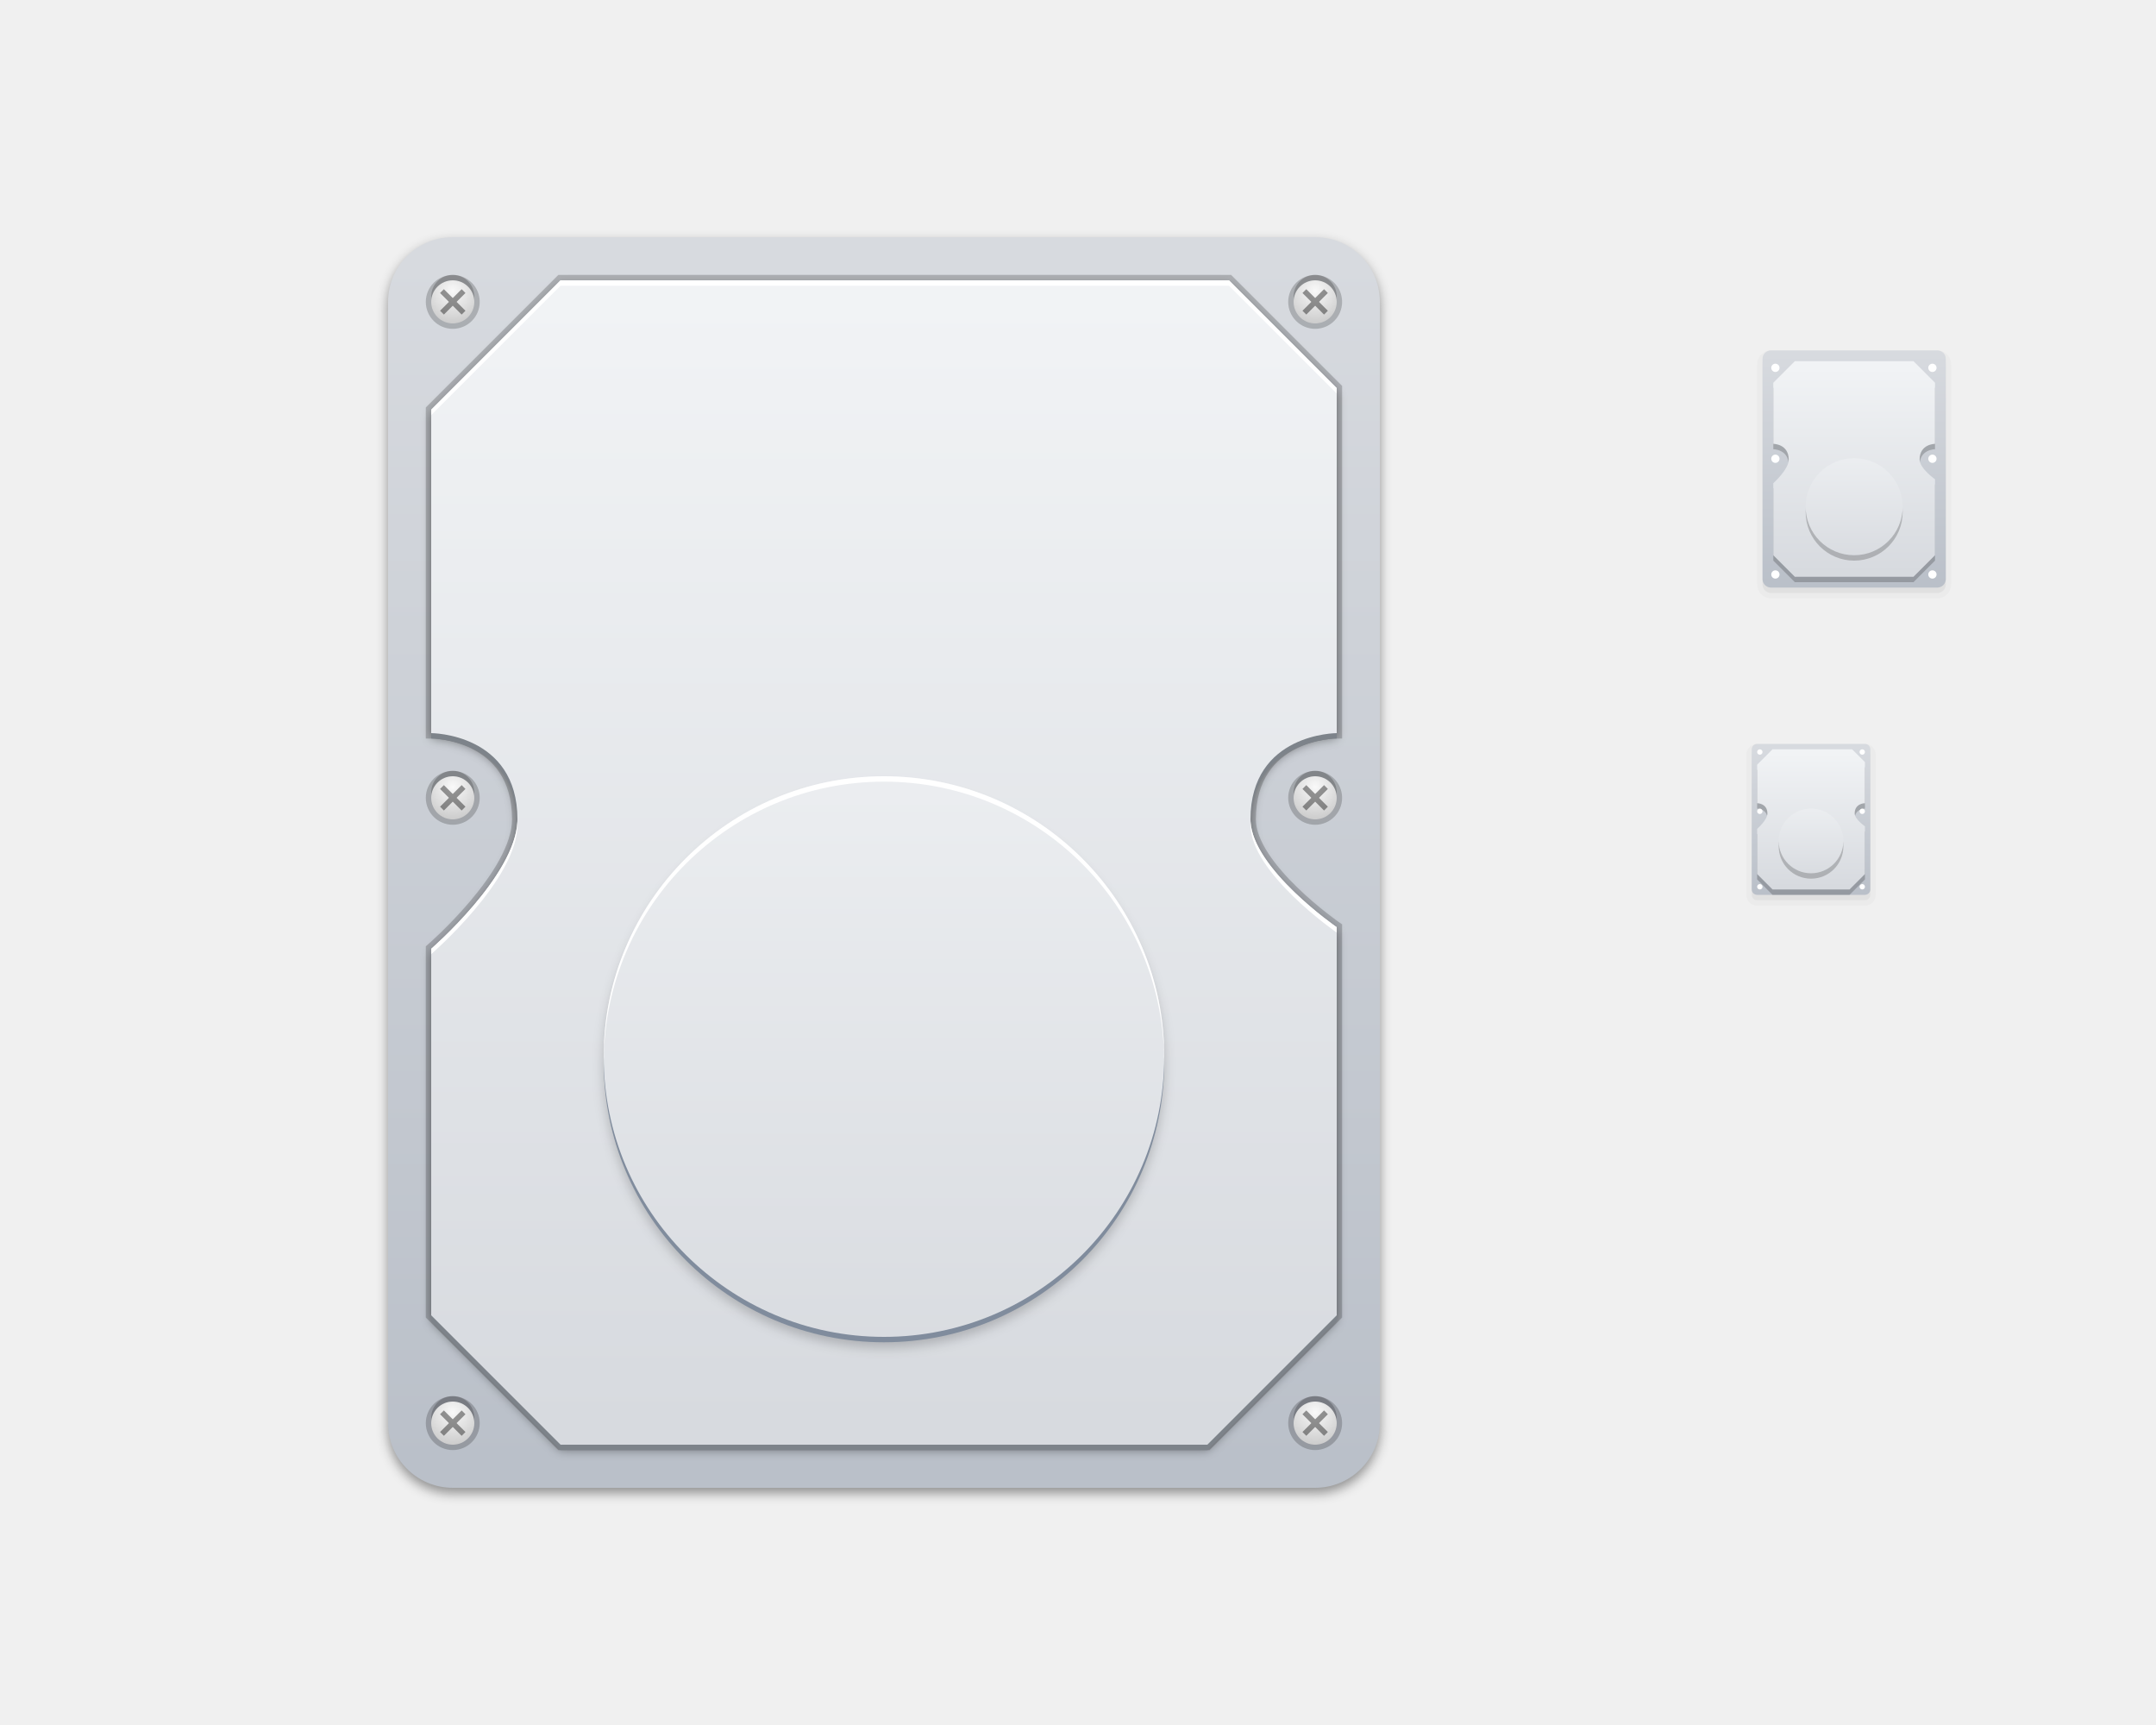
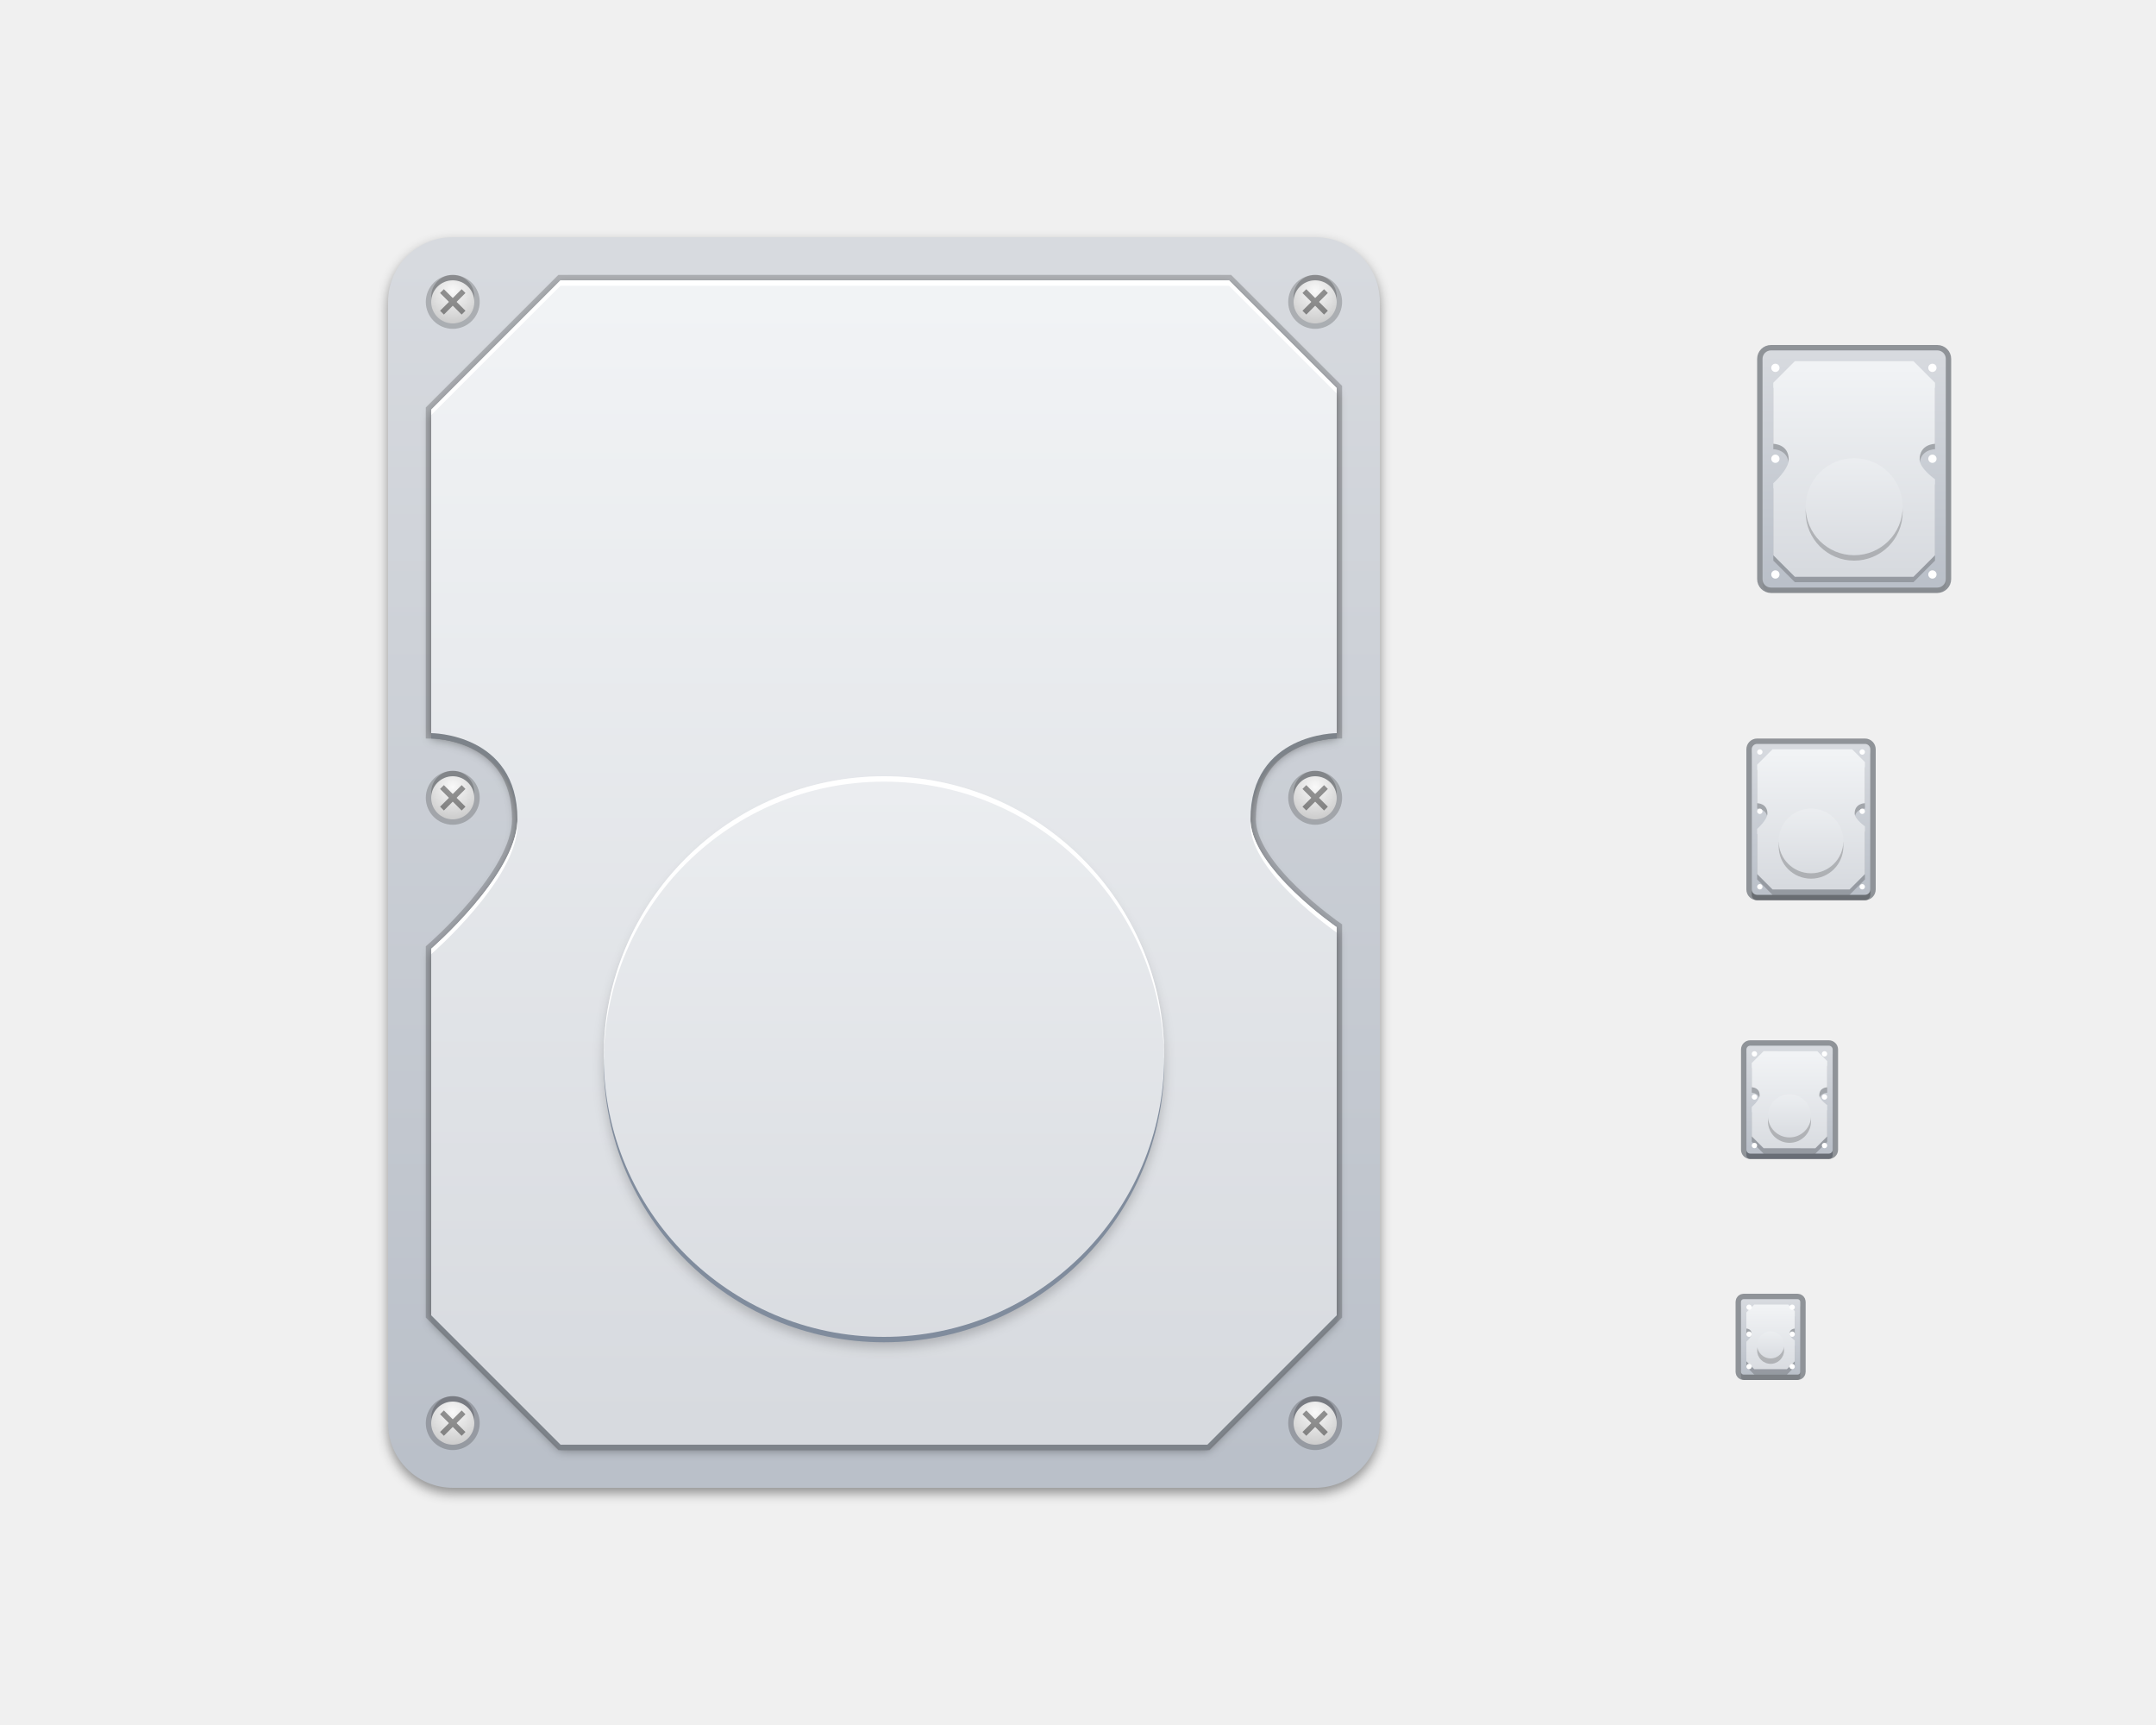
<svg xmlns="http://www.w3.org/2000/svg" xmlns:xlink="http://www.w3.org/1999/xlink" width="400" height="320" id="svg11300" version="1.0" style="display:inline;enable-background:new" viewBox="0 0 400 320">
  <defs id="defs3">
    <linearGradient id="linearGradient4977">
      <stop style="stop-color:#d7dadf;stop-opacity:1;" offset="0" id="stop4973" />
      <stop style="stop-color:#f1f3f5;stop-opacity:1" offset="1" id="stop4975" />
    </linearGradient>
    <linearGradient id="linearGradient4969">
      <stop style="stop-color:#d7dadf;stop-opacity:1" offset="0" id="stop4965" />
      <stop style="stop-color:#bac0c9;stop-opacity:1" offset="1" id="stop4967" />
    </linearGradient>
    <linearGradient id="linearGradient4667">
      <stop style="stop-color:#f9f9f9;stop-opacity:1" offset="0" id="stop4663" />
      <stop style="stop-color:#cccccc;stop-opacity:1" offset="1" id="stop4665" />
    </linearGradient>
    <filter style="color-interpolation-filters:sRGB" id="filter4537" x="-0.014" width="1.027" y="-0.011" height="1.021">
      <feGaussianBlur stdDeviation="0.96" id="feGaussianBlur4539" />
    </filter>
    <filter style="color-interpolation-filters:sRGB" id="filter4543" x="-0.014" width="1.027" y="-0.011" height="1.022">
      <feGaussianBlur stdDeviation="1.04" id="feGaussianBlur4545" />
    </filter>
    <linearGradient xlink:href="#linearGradient4969" id="linearGradient4971" x1="160" y1="28" x2="160" y2="252" gradientUnits="userSpaceOnUse" />
    <linearGradient xlink:href="#linearGradient4977" id="linearGradient4979" x1="168" y1="244" x2="168" y2="36" gradientUnits="userSpaceOnUse" />
    <linearGradient xlink:href="#linearGradient4977" id="linearGradient5015" x1="168" y1="241" x2="216" y2="176" gradientUnits="userSpaceOnUse" />
    <filter style="color-interpolation-filters:sRGB" id="filter5137" x="-0.024" width="1.048" y="-0.024" height="1.048">
      <feGaussianBlur stdDeviation="1.04" id="feGaussianBlur5139" />
    </filter>
    <linearGradient xlink:href="#linearGradient4977" id="linearGradient5141" gradientUnits="userSpaceOnUse" x1="168" y1="241" x2="168" y2="92" />
    <clipPath clipPathUnits="userSpaceOnUse" id="clipPath5170">
      <rect rx="8" ry="8" y="24" x="72" height="232" width="184" id="rect5172" style="display:inline;opacity:1;fill:#ffffff;fill-opacity:1;stroke:none;stroke-width:2;stroke-linecap:round;stroke-linejoin:miter;stroke-miterlimit:4;stroke-dasharray:none;stroke-dashoffset:0;stroke-opacity:1;enable-background:new" />
    </clipPath>
    <linearGradient xlink:href="#linearGradient4969" id="linearGradient5282" gradientUnits="userSpaceOnUse" x1="160" y1="28" x2="160" y2="252" gradientTransform="matrix(0.1195653,0,0,0.1206897,316.3913,115.1034)" />
    <linearGradient xlink:href="#linearGradient4977" id="linearGradient5286" gradientUnits="userSpaceOnUse" x1="168" y1="244" x2="168" y2="36" gradientTransform="matrix(0.1190476,0,0,0.1190476,316.4762,115.4762)" />
-     <linearGradient xlink:href="#linearGradient4977" id="linearGradient5292" gradientUnits="userSpaceOnUse" x1="168" y1="241" x2="168" y2="92" gradientTransform="matrix(0.1153846,0,0,0.1153846,317.0769,115.6923)" />
    <linearGradient xlink:href="#linearGradient4969" id="linearGradient5404" gradientUnits="userSpaceOnUse" gradientTransform="matrix(0.1847827,0,0,0.1896552,313.6956,40.44828)" x1="160" y1="28" x2="160" y2="252" />
    <linearGradient xlink:href="#linearGradient4977" id="linearGradient5406" gradientUnits="userSpaceOnUse" gradientTransform="matrix(0.1785713,0,0,0.1825396,314.7143,41.5992)" x1="168" y1="244" x2="168" y2="36" />
    <linearGradient xlink:href="#linearGradient4977" id="linearGradient5408" gradientUnits="userSpaceOnUse" gradientTransform="matrix(0.1730769,0,0,0.1730769,315.6154,43.53845)" x1="168" y1="241" x2="168" y2="92" />
    <radialGradient xlink:href="#linearGradient4667" id="radialGradient5517" gradientUnits="userSpaceOnUse" gradientTransform="matrix(1.5,0,0,1.5,-42,-611)" cx="84" cy="246" fx="84" fy="246" r="4" />
+     <linearGradient xlink:href="#linearGradient4969" id="linearGradient4624" gradientUnits="userSpaceOnUse" gradientTransform="matrix(0.08699636,0,0,0.08628832,317.7451,171.9102)" x1="160" y1="28" x2="160" y2="252" />
+     <linearGradient xlink:href="#linearGradient4977" id="linearGradient4630" gradientUnits="userSpaceOnUse" gradientTransform="matrix(0.09156964,0,0,0.09156964,317.6744,172.2907)" x1="168" y1="244" x2="168" y2="36" />
+     <linearGradient xlink:href="#linearGradient4977" id="linearGradient4640" gradientUnits="userSpaceOnUse" gradientTransform="matrix(0.07692308,0,0,0.07692308,319.3846,173.4615)" x1="168" y1="241" x2="168" y2="92" />
+     <linearGradient xlink:href="#linearGradient4977" id="linearGradient4644" gradientUnits="userSpaceOnUse" gradientTransform="matrix(0.1153846,0,0,0.1153846,317.0769,115.6923)" x1="168" y1="241" x2="168" y2="92" />
+     <linearGradient xlink:href="#linearGradient4969" id="linearGradient4668" gradientUnits="userSpaceOnUse" gradientTransform="matrix(0.05978264,0,0,0.06034483,318.6957,219.5517)" x1="160" y1="28" x2="160" y2="252" />
+     <linearGradient xlink:href="#linearGradient4977" id="linearGradient4672" gradientUnits="userSpaceOnUse" gradientTransform="matrix(0.06101136,0,0,0.06101136,319.1191,220.1949)" x1="168" y1="244" x2="168" y2="36" />
+     <linearGradient xlink:href="#linearGradient4977" id="linearGradient4678" gradientUnits="userSpaceOnUse" gradientTransform="matrix(0.04807693,0,0,0.04807693,320.6154,221.0385)" x1="168" y1="241" x2="168" y2="92" />
  </defs>
+   <g id="layer2" style="display:none">
+     <rect style="opacity:1;fill:#4f555d;fill-opacity:1;stroke:none;stroke-width:2;stroke-linecap:round;stroke-linejoin:miter;stroke-miterlimit:4;stroke-dasharray:none;stroke-dashoffset:0;stroke-opacity:1" id="rect4612" width="400" height="320" x="0" y="0" />
+   </g>
  <g id="layer1" style="display:inline" transform="translate(0,20)">
    <g id="layer7" style="display:none">
      <rect style="display:inline;overflow:visible;visibility:visible;fill:#eeeeec;fill-opacity:1;fill-rule:nonzero;stroke:none;stroke-width:2;marker:none;enable-background:accumulate" id="rect6592" width="32" height="32" x="320" y="116" />
      <rect y="173.059" x="321" height="22" width="22" id="rect6749" style="display:inline;overflow:visible;visibility:visible;fill:#eeeeec;fill-opacity:1;fill-rule:nonzero;stroke:none;stroke-width:2;marker:none;enable-background:accumulate" />
      <rect style="display:inline;overflow:visible;visibility:visible;fill:#eeeeec;fill-opacity:1;fill-rule:nonzero;stroke:none;stroke-width:2;marker:none;enable-background:accumulate" id="rect6833" width="16" height="16" x="320" y="220" />
      <rect style="display:inline;overflow:visible;visibility:visible;fill:#eeeeec;fill-opacity:1;fill-rule:nonzero;stroke:none;stroke-width:2;marker:none;enable-background:accumulate" id="rect8104" width="24" height="24" x="320" y="172" />
      <text xml:space="preserve" style="font-style:normal;font-variant:normal;font-weight:normal;font-stretch:normal;font-size:13.333px;line-height:125%;font-family:monospace;-inkscape-font-specification:monospace;text-align:start;writing-mode:lr-tb;text-anchor:start;display:inline;fill:#000000;fill-opacity:1;stroke:none;enable-background:new" x="31.856" y="-65.7" id="context">
        <tspan id="tspan2716" x="31.856" y="-65.7" style="font-weight:bold">devices</tspan>
      </text>
      <text id="text3021" y="-39.901" x="31.265" style="font-style:normal;font-variant:normal;font-weight:normal;font-stretch:normal;font-size:13.333px;line-height:125%;font-family:monospace;-inkscape-font-specification:monospace;text-align:start;writing-mode:lr-tb;text-anchor:start;display:inline;fill:#000000;fill-opacity:1;stroke:none;enable-background:new" xml:space="preserve">
        <tspan y="-39.901" x="31.265" id="tspan3023">drive-harddisk</tspan>
      </text>
      <rect style="display:inline;overflow:visible;visibility:visible;fill:#eeeeec;fill-opacity:1;fill-rule:nonzero;stroke:none;stroke-width:2;marker:none;enable-background:accumulate" id="rect13805" width="256" height="256" x="32" y="12" />
      <rect y="320" x="44" height="48" width="48" id="rect6284" style="display:inline;overflow:visible;visibility:visible;fill:#eeeeec;fill-opacity:1;fill-rule:nonzero;stroke:none;stroke-width:2;marker:none;enable-background:accumulate" transform="matrix(0,1,1,0,0,0)" />
    </g>
    <g id="layer9" style="display:inline">
-       <rect ry="1.571" y="46" x="327" height="44" width="34" id="rect5433" style="display:inline;opacity:0.02;fill:#000000;fill-opacity:1;stroke:#000000;stroke-width:2;stroke-linecap:round;stroke-linejoin:miter;stroke-miterlimit:4;stroke-dasharray:none;stroke-dashoffset:0;stroke-opacity:1;enable-background:new" />
+       <rect ry="0.5" y="222" x="323" height="14" width="11" id="rect4684" style="display:inline;opacity:0.2;fill:#000000;fill-opacity:1;stroke:none;stroke-width:0.24;stroke-linecap:round;stroke-linejoin:miter;stroke-miterlimit:4;stroke-dasharray:none;stroke-dashoffset:0;stroke-opacity:1;enable-background:new" />
+       <rect style="display:inline;opacity:0.4;fill:#000a1a;fill-opacity:1;stroke:none;stroke-width:0.24;stroke-linecap:round;stroke-linejoin:miter;stroke-miterlimit:4;stroke-dasharray:none;stroke-dashoffset:0;stroke-opacity:1;enable-background:new" id="rect4660" width="16.007" height="20.019" x="324.009" y="174.981" ry="0.715" />
+       <rect style="display:inline;opacity:0.6;fill:none;fill-opacity:1;stroke:#4f555d;stroke-width:2;stroke-linecap:round;stroke-linejoin:miter;stroke-miterlimit:4;stroke-dasharray:none;stroke-dashoffset:0;stroke-opacity:1;enable-background:new" id="rect4614" width="16.007" height="20.019" x="324.009" y="173.981" ry="0.715" />
+       <rect ry="0.715" y="173.981" x="324.009" height="20.019" width="16.007" id="rect4616" style="display:inline;opacity:1;fill:url(#linearGradient4624);fill-opacity:1;stroke:none;stroke-width:0.24;stroke-linecap:round;stroke-linejoin:miter;stroke-miterlimit:4;stroke-dasharray:none;stroke-dashoffset:0;stroke-opacity:1;enable-background:new" />
+       <rect ry="1" y="119" x="325" height="28" width="22" id="rect4607" style="display:inline;opacity:0.4;fill:#000000;fill-opacity:1;stroke:none;stroke-width:0.24;stroke-linecap:round;stroke-linejoin:miter;stroke-miterlimit:4;stroke-dasharray:none;stroke-dashoffset:0;stroke-opacity:1;enable-background:new" />
+       <rect ry="1" y="118" x="325" height="28" width="22" id="rect4605" style="display:inline;opacity:0.6;fill:none;fill-opacity:1;stroke:#4f555d;stroke-width:2;stroke-linecap:round;stroke-linejoin:miter;stroke-miterlimit:4;stroke-dasharray:none;stroke-dashoffset:0;stroke-opacity:1;enable-background:new" />
+       <rect style="display:inline;opacity:0.6;fill:none;fill-opacity:1;stroke:#4f555d;stroke-width:2;stroke-linecap:round;stroke-linejoin:miter;stroke-miterlimit:4;stroke-dasharray:none;stroke-dashoffset:0;stroke-opacity:1;enable-background:new" id="rect4580" width="34" height="44" x="327" y="45" ry="1.571" />
      <rect style="display:inline;opacity:0.05;fill:#000000;fill-opacity:1;stroke:none;stroke-width:0.374;stroke-linecap:round;stroke-linejoin:miter;stroke-miterlimit:4;stroke-dasharray:none;stroke-dashoffset:0;stroke-opacity:1;enable-background:new" id="rect5429" width="34" height="44" x="327" y="46" ry="1.571" />
      <rect style="display:inline;opacity:0.4;fill:#000000;fill-opacity:1;stroke:#000000;stroke-width:0;stroke-linecap:round;stroke-linejoin:miter;stroke-miterlimit:4;stroke-dasharray:none;stroke-dashoffset:0;stroke-opacity:1;filter:url(#filter4543);enable-background:new" id="rect4541" width="184" height="232" x="72" y="25" ry="12" />
      <path r="52" cy="176" cx="164" id="path5021" style="opacity:0.6;fill:url(#linearGradient5015);fill-opacity:1;stroke:none;stroke-width:1;stroke-linecap:round;stroke-linejoin:miter;stroke-miterlimit:4;stroke-dasharray:none;stroke-dashoffset:0;stroke-opacity:1" />
      <rect ry="12" y="24" x="72" height="232" width="184" id="rect4506" style="display:inline;opacity:1;fill:url(#linearGradient4971);fill-opacity:1;stroke:none;stroke-width:2;stroke-linecap:round;stroke-linejoin:miter;stroke-miterlimit:4;stroke-dasharray:none;stroke-dashoffset:0;stroke-opacity:1;enable-background:new" />
      <path id="path5192" d="m 80,56 24,-24 h 124 l 20,20 v 64 c 0,0 -16,0 -16,16 0,8.944 16,20 16,20 v 72 l -24,24 H 104 L 80,224 v -68 c 0,0 16,-13.846 16,-24 0,-16 -16,-16 -16,-16 z" style="opacity:0.2;fill:#010000;fill-opacity:1;stroke:#000000;stroke-width:2;stroke-linecap:round;stroke-linejoin:miter;stroke-miterlimit:4;stroke-dasharray:none;stroke-dashoffset:0;stroke-opacity:1" />
      <path id="path4535" d="m 80,57 24,-24 h 124 l 20,20 v 64 c 0,0 -16,0 -16,16 0,8.944 16,20 16,20 v 72 l -24,24 H 104 L 80,225 v -68 c 0,0 16,-13.846 16,-24 0,-16 -16,-16 -16,-16 z" style="opacity:0.4;fill:#000000;fill-opacity:1;stroke:none;stroke-width:2;stroke-linecap:round;stroke-linejoin:miter;stroke-miterlimit:4;stroke-dasharray:none;stroke-dashoffset:0;stroke-opacity:1;filter:url(#filter4537)" />
      <path style="opacity:1;fill:#7d838a;fill-opacity:1;stroke:none;stroke-width:2;stroke-linecap:round;stroke-linejoin:miter;stroke-miterlimit:4;stroke-dasharray:none;stroke-dashoffset:0;stroke-opacity:1" d="m 80,57 24,-24 h 124 l 20,20 v 64 c 0,0 -16,0 -16,16 0,8.944 16,20 16,20 v 72 l -24,24 H 104 L 80,225 v -68 c 0,0 16,-13.846 16,-24 0,-16 -16,-16 -16,-16 z" id="path5149" />
      <path style="opacity:1;fill:url(#linearGradient4979);fill-opacity:1;stroke:none;stroke-width:2;stroke-linecap:round;stroke-linejoin:miter;stroke-miterlimit:4;stroke-dasharray:none;stroke-dashoffset:0;stroke-opacity:1" d="m 80,56 24,-24 h 124 l 20,20 v 64 c 0,0 -16,0 -16,16 0,8.944 16,20 16,20 v 72 l -24,24 H 104 L 80,224 v -68 c 0,0 16,-13.846 16,-24 0,-16 -16,-16 -16,-16 z" id="rect4530" />
      <g id="g4571">
        <circle style="opacity:0.2;fill:#000000;fill-opacity:1;stroke:#000000;stroke-width:2;stroke-linecap:round;stroke-linejoin:miter;stroke-miterlimit:4;stroke-dasharray:none;stroke-dashoffset:0;stroke-opacity:1" id="circle4985" cx="84" cy="244" r="4" />
        <circle r="4" cy="243" cx="84" id="circle4573" style="opacity:0.2;fill:#000000;fill-opacity:1;stroke:none;stroke-width:2;stroke-linecap:round;stroke-linejoin:miter;stroke-miterlimit:4;stroke-dasharray:none;stroke-dashoffset:0;stroke-opacity:1" />
        <circle style="opacity:1;fill:url(#radialGradient5517);fill-opacity:1;stroke:none;stroke-width:2;stroke-linecap:round;stroke-linejoin:miter;stroke-miterlimit:4;stroke-dasharray:none;stroke-dashoffset:0;stroke-opacity:1" id="circle4520" cx="84" cy="-244" r="4" transform="scale(1,-1)" />
        <g transform="rotate(-45,84,244)" style="opacity:0.4" id="g4553">
          <path style="fill:none;fill-rule:evenodd;stroke:#000000;stroke-width:1px;stroke-linecap:butt;stroke-linejoin:miter;stroke-opacity:1" d="m 81.172,244 h 5.657" id="path4547" />
          <path id="path4549" d="m 84,241.172 v 5.657" style="fill:none;fill-rule:evenodd;stroke:#000000;stroke-width:1px;stroke-linecap:butt;stroke-linejoin:miter;stroke-opacity:1" />
        </g>
      </g>
      <use x="0" y="0" xlink:href="#g4571" id="use4653" transform="translate(0,-116)" width="100%" height="100%" />
      <use x="0" y="0" xlink:href="#g4571" id="use4657" transform="translate(160,-208)" width="100%" height="100%" />
      <use height="100%" width="100%" transform="translate(0,-208)" id="use4659" xlink:href="#g4571" y="0" x="0" />
      <path style="opacity:1;fill:#ffffff;fill-opacity:1;stroke:none;stroke-width:2;stroke-linecap:round;stroke-linejoin:miter;stroke-miterlimit:4;stroke-dasharray:none;stroke-dashoffset:0;stroke-opacity:1" d="M 104,32 80,56 v 1 l 24,-24 h 124 l 20,20 V 52 L 228,32 Z M 232.02,132.367 C 232.014,132.579 232,132.782 232,133 c 0,8.944 16,20 16,20 v -1 c 0,0 -15.557,-10.756 -15.98,-19.633 z m -136.039,0.031 C 95.577,142.513 80,156 80,156 v 1 c 0,0 16,-13.846 16,-24 0,-0.207 -0.014,-0.4 -0.02,-0.602 z" id="path4996" />
      <circle r="52" cy="178" cx="164" id="circle5135" style="opacity:0.2;fill:#000000;fill-opacity:1;stroke:none;stroke-width:1;stroke-linecap:round;stroke-linejoin:miter;stroke-miterlimit:4;stroke-dasharray:none;stroke-dashoffset:0;stroke-opacity:1;filter:url(#filter5137)" />
      <circle style="opacity:1;fill:#808c9d;fill-opacity:1;stroke:none;stroke-width:1;stroke-linecap:round;stroke-linejoin:miter;stroke-miterlimit:4;stroke-dasharray:none;stroke-dashoffset:0;stroke-opacity:1" id="circle5129" cx="164" cy="177" r="52" />
      <use height="100%" width="100%" transform="translate(160,-116)" id="use4655" xlink:href="#g4571" y="0" x="0" />
      <use x="0" y="0" xlink:href="#g4571" id="use4661" transform="translate(160)" width="100%" height="100%" />
      <circle style="opacity:1;fill:url(#linearGradient5141);fill-opacity:1;stroke:none;stroke-width:1;stroke-linecap:round;stroke-linejoin:miter;stroke-miterlimit:4;stroke-dasharray:none;stroke-dashoffset:0;stroke-opacity:1" id="path5005" cx="164" cy="176" r="52" />
      <path style="opacity:1;fill:#ffffff;fill-opacity:1;stroke:none;stroke-width:1;stroke-linecap:round;stroke-linejoin:miter;stroke-miterlimit:4;stroke-dasharray:none;stroke-dashoffset:0;stroke-opacity:1" d="m 164,124 a 52,52 0 0 0 -52,52 52,52 0 0 0 0.021,0.584 A 52,52 0 0 1 164,125 52,52 0 0 1 215.979,176.416 52,52 0 0 0 216,176 52,52 0 0 0 164,124 Z" id="circle5155" />
-       <g id="g5370">
-         <rect ry="1" y="119" x="325" height="28" width="22" id="rect5353" style="display:inline;opacity:0.02;fill:#171717;fill-opacity:1;stroke:#000000;stroke-width:2;stroke-linecap:round;stroke-linejoin:miter;stroke-miterlimit:4;stroke-dasharray:none;stroke-dashoffset:0;stroke-opacity:1;enable-background:new" />
-         <rect style="display:inline;opacity:0.05;fill:#171717;fill-opacity:1;stroke:none;stroke-width:0.24;stroke-linecap:round;stroke-linejoin:miter;stroke-miterlimit:4;stroke-dasharray:none;stroke-dashoffset:0;stroke-opacity:1;enable-background:new" id="rect5349" width="22" height="28" x="325" y="119" ry="1" />
-         <rect ry="1" y="118" x="325" height="28" width="22" id="rect5220" style="display:inline;opacity:1;fill:url(#linearGradient5282);fill-opacity:1;stroke:none;stroke-width:0.24;stroke-linecap:round;stroke-linejoin:miter;stroke-miterlimit:4;stroke-dasharray:none;stroke-dashoffset:0;stroke-opacity:1;enable-background:new" />
-         <path id="path5345" d="m 326,122.856 2.857,-2.857 h 14.762 L 346,122.379 V 130 c 0,0 -1.905,0 -1.905,1.905 0,1.065 1.905,2.381 1.905,2.381 v 8.857 L 343.143,146 H 328.857 L 326,143.143 v -8.381 c 0,0 1.905,-1.648 1.905,-2.857 C 327.905,130 326,130 326,130 Z" style="opacity:0.2;fill:#000000;fill-opacity:1;stroke:none;stroke-width:0.238;stroke-linecap:round;stroke-linejoin:miter;stroke-miterlimit:4;stroke-dasharray:none;stroke-dashoffset:0;stroke-opacity:1" />
-         <path style="opacity:1;fill:url(#linearGradient5286);fill-opacity:1;stroke:none;stroke-width:0.238;stroke-linecap:round;stroke-linejoin:miter;stroke-miterlimit:4;stroke-dasharray:none;stroke-dashoffset:0;stroke-opacity:1" d="m 326,121.856 2.857,-2.857 h 14.762 L 346,121.379 V 129 c 0,0 -1.905,0 -1.905,1.905 0,1.065 1.905,2.381 1.905,2.381 v 8.857 L 343.143,145 H 328.857 L 326,142.143 v -8.381 c 0,0 1.905,-1.648 1.905,-2.857 C 327.905,129 326,129 326,129 Z" id="path5230" />
-         <circle r="6" cy="137" cx="336" id="circle5318" style="opacity:0.2;fill:#000000;fill-opacity:1;stroke:none;stroke-width:0.115;stroke-linecap:round;stroke-linejoin:miter;stroke-miterlimit:4;stroke-dasharray:none;stroke-dashoffset:0;stroke-opacity:1" />
-         <circle style="opacity:1;fill:url(#linearGradient5292);fill-opacity:1;stroke:none;stroke-width:0.115;stroke-linecap:round;stroke-linejoin:miter;stroke-miterlimit:4;stroke-dasharray:none;stroke-dashoffset:0;stroke-opacity:1" id="circle5264" cx="336" cy="136" r="6" />
-         <g id="g5335">
-           <rect style="opacity:1;fill:#ffffff;fill-opacity:1;stroke:#000000;stroke-width:0;stroke-linecap:round;stroke-linejoin:miter;stroke-miterlimit:4;stroke-dasharray:none;stroke-dashoffset:0;stroke-opacity:1" id="rect5326" width="1" height="1" x="326" y="144" ry="0.5" />
-           <rect ry="0.5" y="130" x="326" height="1" width="1" id="rect5328" style="opacity:1;fill:#ffffff;fill-opacity:1;stroke:#000000;stroke-width:0;stroke-linecap:round;stroke-linejoin:miter;stroke-miterlimit:4;stroke-dasharray:none;stroke-dashoffset:0;stroke-opacity:1" />
-           <rect style="opacity:1;fill:#ffffff;fill-opacity:1;stroke:#000000;stroke-width:0;stroke-linecap:round;stroke-linejoin:miter;stroke-miterlimit:4;stroke-dasharray:none;stroke-dashoffset:0;stroke-opacity:1" id="rect5330" width="1" height="1" x="326" y="119" ry="0.5" />
-         </g>
-         <g transform="translate(19)" id="g5343">
-           <rect ry="0.5" y="144" x="326" height="1" width="1" id="rect5337" style="opacity:1;fill:#ffffff;fill-opacity:1;stroke:#000000;stroke-width:0;stroke-linecap:round;stroke-linejoin:miter;stroke-miterlimit:4;stroke-dasharray:none;stroke-dashoffset:0;stroke-opacity:1" />
-           <rect style="opacity:1;fill:#ffffff;fill-opacity:1;stroke:#000000;stroke-width:0;stroke-linecap:round;stroke-linejoin:miter;stroke-miterlimit:4;stroke-dasharray:none;stroke-dashoffset:0;stroke-opacity:1" id="rect5339" width="1" height="1" x="326" y="130" ry="0.5" />
-           <rect ry="0.5" y="119" x="326" height="1" width="1" id="rect5341" style="opacity:1;fill:#ffffff;fill-opacity:1;stroke:#000000;stroke-width:0;stroke-linecap:round;stroke-linejoin:miter;stroke-miterlimit:4;stroke-dasharray:none;stroke-dashoffset:0;stroke-opacity:1" />
-         </g>
-       </g>
+       <rect style="display:inline;opacity:1;fill:url(#linearGradient5282);fill-opacity:1;stroke:none;stroke-width:0.24;stroke-linecap:round;stroke-linejoin:miter;stroke-miterlimit:4;stroke-dasharray:none;stroke-dashoffset:0;stroke-opacity:1;enable-background:new" id="rect5220" width="22" height="28" x="325" y="118" ry="1" />
+       <path style="opacity:0.2;fill:#000000;fill-opacity:1;stroke:none;stroke-width:0.238;stroke-linecap:round;stroke-linejoin:miter;stroke-miterlimit:4;stroke-dasharray:none;stroke-dashoffset:0;stroke-opacity:1" d="m 326,122.856 2.857,-2.857 h 14.762 L 346,122.379 V 130 c 0,0 -1.905,0 -1.905,1.905 0,1.065 1.905,2.381 1.905,2.381 v 8.857 L 343.143,146 H 328.857 L 326,143.143 v -8.381 c 0,0 1.905,-1.648 1.905,-2.857 C 327.905,130 326,130 326,130 Z" id="path5345" />
+       <path id="path5230" d="m 326,121.856 2.857,-2.857 h 14.762 L 346,121.379 V 129 c 0,0 -1.905,0 -1.905,1.905 0,1.065 1.905,2.381 1.905,2.381 v 8.857 L 343.143,145 H 328.857 L 326,142.143 v -8.381 c 0,0 1.905,-1.648 1.905,-2.857 C 327.905,129 326,129 326,129 Z" style="opacity:1;fill:url(#linearGradient5286);fill-opacity:1;stroke:none;stroke-width:0.238;stroke-linecap:round;stroke-linejoin:miter;stroke-miterlimit:4;stroke-dasharray:none;stroke-dashoffset:0;stroke-opacity:1" />
+       <circle style="opacity:0.2;fill:#000000;fill-opacity:1;stroke:none;stroke-width:0.115;stroke-linecap:round;stroke-linejoin:miter;stroke-miterlimit:4;stroke-dasharray:none;stroke-dashoffset:0;stroke-opacity:1" id="circle5318" cx="336" cy="137" r="6" />
+       <rect style="opacity:1;fill:#ffffff;fill-opacity:1;stroke:#000000;stroke-width:0;stroke-linecap:round;stroke-linejoin:miter;stroke-miterlimit:4;stroke-dasharray:none;stroke-dashoffset:0;stroke-opacity:1" id="rect5326" width="1" height="1" x="326" y="144" ry="0.5" />
+       <rect ry="0.5" y="130" x="326" height="1" width="1" id="rect5328" style="opacity:1;fill:#ffffff;fill-opacity:1;stroke:#000000;stroke-width:0;stroke-linecap:round;stroke-linejoin:miter;stroke-miterlimit:4;stroke-dasharray:none;stroke-dashoffset:0;stroke-opacity:1" />
+       <rect style="opacity:1;fill:#ffffff;fill-opacity:1;stroke:#000000;stroke-width:0;stroke-linecap:round;stroke-linejoin:miter;stroke-miterlimit:4;stroke-dasharray:none;stroke-dashoffset:0;stroke-opacity:1" id="rect5330" width="1" height="1" x="326" y="119" ry="0.5" />
+       <rect ry="0.5" y="144" x="345" height="1" width="1" id="rect5337" style="opacity:1;fill:#ffffff;fill-opacity:1;stroke:#000000;stroke-width:0;stroke-linecap:round;stroke-linejoin:miter;stroke-miterlimit:4;stroke-dasharray:none;stroke-dashoffset:0;stroke-opacity:1" />
+       <rect style="opacity:1;fill:#ffffff;fill-opacity:1;stroke:#000000;stroke-width:0;stroke-linecap:round;stroke-linejoin:miter;stroke-miterlimit:4;stroke-dasharray:none;stroke-dashoffset:0;stroke-opacity:1" id="rect5339" width="1" height="1" x="345" y="130" ry="0.5" />
+       <rect ry="0.5" y="119" x="345" height="1" width="1" id="rect5341" style="opacity:1;fill:#ffffff;fill-opacity:1;stroke:#000000;stroke-width:0;stroke-linecap:round;stroke-linejoin:miter;stroke-miterlimit:4;stroke-dasharray:none;stroke-dashoffset:0;stroke-opacity:1" />
      <rect ry="1.571" y="45" x="327" height="44" width="34" id="rect5376" style="display:inline;opacity:1;fill:url(#linearGradient5404);fill-opacity:1;stroke:none;stroke-width:0.374;stroke-linecap:round;stroke-linejoin:miter;stroke-miterlimit:4;stroke-dasharray:none;stroke-dashoffset:0;stroke-opacity:1;enable-background:new" />
      <path id="path5425" d="m 329,52 4,-4 h 22 l 4,4 v 11.336 c 0,0 -2.857,0 -2.857,2.921 0,1.633 2.857,3.651 2.857,3.651 V 84 l -4,4 h -22 l -4,-4 V 70.637 c 0,0 2.857,-2.527 2.857,-4.381 0,-2.921 -2.857,-2.921 -2.857,-2.921 z" style="opacity:0.2;fill:#000000;fill-opacity:1;stroke:none;stroke-width:0.361;stroke-linecap:round;stroke-linejoin:miter;stroke-miterlimit:4;stroke-dasharray:none;stroke-dashoffset:0;stroke-opacity:1" />
      <path style="opacity:1;fill:url(#linearGradient5406);fill-opacity:1;stroke:none;stroke-width:0.361;stroke-linecap:round;stroke-linejoin:miter;stroke-miterlimit:4;stroke-dasharray:none;stroke-dashoffset:0;stroke-opacity:1" d="m 329,51 4,-4 h 22 l 4,4 v 11.336 c 0,0 -2.857,0 -2.857,2.921 0,1.633 2.857,3.651 2.857,3.651 V 83 l -4,4 h -22 l -4,-4 V 69.637 c 0,0 2.857,-2.527 2.857,-4.381 0,-2.921 -2.857,-2.921 -2.857,-2.921 z" id="path5380" />
      <circle r="9" cy="75" cx="344" id="circle5382" style="opacity:0.2;fill:#000000;fill-opacity:1;stroke:none;stroke-width:0.173;stroke-linecap:round;stroke-linejoin:miter;stroke-miterlimit:4;stroke-dasharray:none;stroke-dashoffset:0;stroke-opacity:1" />
      <circle style="opacity:1;fill:url(#linearGradient5408);fill-opacity:1;stroke:none;stroke-width:0.173;stroke-linecap:round;stroke-linejoin:miter;stroke-miterlimit:4;stroke-dasharray:none;stroke-dashoffset:0;stroke-opacity:1" id="circle5384" cx="344" cy="74" r="9" />
      <g id="g5392" transform="matrix(1.533333,0,0,1.533333,-171.2476,-134.9976)">
        <rect style="opacity:1;fill:#ffffff;fill-opacity:1;stroke:#000000;stroke-width:0;stroke-linecap:round;stroke-linejoin:miter;stroke-miterlimit:4;stroke-dasharray:none;stroke-dashoffset:0;stroke-opacity:1" id="rect5386" width="1" height="1" x="326" y="144" ry="0.5" />
        <rect ry="0.5" y="130" x="326" height="1" width="1" id="rect5388" style="opacity:1;fill:#ffffff;fill-opacity:1;stroke:#000000;stroke-width:0;stroke-linecap:round;stroke-linejoin:miter;stroke-miterlimit:4;stroke-dasharray:none;stroke-dashoffset:0;stroke-opacity:1" />
        <rect style="opacity:1;fill:#ffffff;fill-opacity:1;stroke:#000000;stroke-width:0;stroke-linecap:round;stroke-linejoin:miter;stroke-miterlimit:4;stroke-dasharray:none;stroke-dashoffset:0;stroke-opacity:1" id="rect5390" width="1" height="1" x="326" y="119" ry="0.5" />
      </g>
      <g transform="matrix(1.533333,0,0,1.533333,-142.1142,-134.9976)" id="g5400">
        <rect ry="0.5" y="144" x="326" height="1" width="1" id="rect5394" style="opacity:1;fill:#ffffff;fill-opacity:1;stroke:#000000;stroke-width:0;stroke-linecap:round;stroke-linejoin:miter;stroke-miterlimit:4;stroke-dasharray:none;stroke-dashoffset:0;stroke-opacity:1" />
        <rect style="opacity:1;fill:#ffffff;fill-opacity:1;stroke:#000000;stroke-width:0;stroke-linecap:round;stroke-linejoin:miter;stroke-miterlimit:4;stroke-dasharray:none;stroke-dashoffset:0;stroke-opacity:1" id="rect5396" width="1" height="1" x="326" y="130" ry="0.5" />
        <rect ry="0.5" y="119" x="326" height="1" width="1" id="rect5398" style="opacity:1;fill:#ffffff;fill-opacity:1;stroke:#000000;stroke-width:0;stroke-linecap:round;stroke-linejoin:miter;stroke-miterlimit:4;stroke-dasharray:none;stroke-dashoffset:0;stroke-opacity:1" />
      </g>
+       <path id="path4632" d="M 325,178.198 327.198,176 l 9.971,0.01 1.831,1.831 v 4.862 c 0,0 -1.465,0 -1.465,1.465 C 337.535,184.988 339,186 339,186 v 5.813 l -2.198,2.198 L 327.198,194 325,191.802 v -5.446 c 0,0 1.465,-1.268 1.465,-2.198 0,-1.465 -1.465,-1.465 -1.465,-1.465 z" style="opacity:0.2;fill:#000000;fill-opacity:1;stroke:none;stroke-width:0.238;stroke-linecap:round;stroke-linejoin:miter;stroke-miterlimit:4;stroke-dasharray:none;stroke-dashoffset:0;stroke-opacity:1" />
+       <path style="opacity:1;fill:url(#linearGradient4630);fill-opacity:1;stroke:none;stroke-width:0.238;stroke-linecap:round;stroke-linejoin:miter;stroke-miterlimit:4;stroke-dasharray:none;stroke-dashoffset:0;stroke-opacity:1" d="M 325,177.198 327.198,175 l 9.971,0.01 1.831,1.831 v 4.862 c 0,0 -1.465,0 -1.465,1.465 C 337.535,183.988 339,185 339,185 v 5.813 l -2.198,2.198 L 327.198,193 325,190.802 v -5.446 c 0,0 1.465,-1.268 1.465,-2.198 0,-1.465 -1.465,-1.465 -1.465,-1.465 z" id="path4626" />
+       <circle r="4" cy="188" cx="332" id="circle4636" style="opacity:0.2;fill:#000000;fill-opacity:1;stroke:none;stroke-width:0.115;stroke-linecap:round;stroke-linejoin:miter;stroke-miterlimit:4;stroke-dasharray:none;stroke-dashoffset:0;stroke-opacity:1" />
+       <circle style="opacity:1;fill:url(#linearGradient4640);fill-opacity:1;stroke:none;stroke-width:0.115;stroke-linecap:round;stroke-linejoin:miter;stroke-miterlimit:4;stroke-dasharray:none;stroke-dashoffset:0;stroke-opacity:1" id="circle4638" cx="332" cy="187" r="4" />
+       <circle r="6" cy="136" cx="336" id="circle4642" style="opacity:1;fill:url(#linearGradient4644);fill-opacity:1;stroke:none;stroke-width:0.115;stroke-linecap:round;stroke-linejoin:miter;stroke-miterlimit:4;stroke-dasharray:none;stroke-dashoffset:0;stroke-opacity:1" />
+       <rect ry="0.5" y="192" x="325" height="1" width="1" id="rect4646" style="opacity:1;fill:#ffffff;fill-opacity:1;stroke:#000000;stroke-width:0;stroke-linecap:round;stroke-linejoin:miter;stroke-miterlimit:4;stroke-dasharray:none;stroke-dashoffset:0;stroke-opacity:1" />
+       <rect style="opacity:1;fill:#ffffff;fill-opacity:1;stroke:#000000;stroke-width:0;stroke-linecap:round;stroke-linejoin:miter;stroke-miterlimit:4;stroke-dasharray:none;stroke-dashoffset:0;stroke-opacity:1" id="rect4648" width="1" height="1" x="325" y="183" ry="0.5" />
+       <rect ry="0.5" y="175" x="325" height="1" width="1" id="rect4650" style="opacity:1;fill:#ffffff;fill-opacity:1;stroke:#000000;stroke-width:0;stroke-linecap:round;stroke-linejoin:miter;stroke-miterlimit:4;stroke-dasharray:none;stroke-dashoffset:0;stroke-opacity:1" />
+       <rect style="opacity:1;fill:#ffffff;fill-opacity:1;stroke:#000000;stroke-width:0;stroke-linecap:round;stroke-linejoin:miter;stroke-miterlimit:4;stroke-dasharray:none;stroke-dashoffset:0;stroke-opacity:1" id="rect4652" width="1" height="1" x="338" y="192" ry="0.5" />
+       <rect ry="0.5" y="183" x="338" height="1" width="1" id="rect4654" style="opacity:1;fill:#ffffff;fill-opacity:1;stroke:#000000;stroke-width:0;stroke-linecap:round;stroke-linejoin:miter;stroke-miterlimit:4;stroke-dasharray:none;stroke-dashoffset:0;stroke-opacity:1" />
+       <rect style="opacity:1;fill:#ffffff;fill-opacity:1;stroke:#000000;stroke-width:0;stroke-linecap:round;stroke-linejoin:miter;stroke-miterlimit:4;stroke-dasharray:none;stroke-dashoffset:0;stroke-opacity:1" id="rect4656" width="1" height="1" x="338" y="175" ry="0.5" />
+       <rect ry="0.5" y="221" x="323" height="14" width="11" id="rect4664" style="display:inline;opacity:0.6;fill:none;fill-opacity:1;stroke:#4f555d;stroke-width:2;stroke-linecap:round;stroke-linejoin:miter;stroke-miterlimit:4;stroke-dasharray:none;stroke-dashoffset:0;stroke-opacity:1;enable-background:new" />
+       <rect style="display:inline;opacity:1;fill:url(#linearGradient4668);fill-opacity:1;stroke:none;stroke-width:0.24;stroke-linecap:round;stroke-linejoin:miter;stroke-miterlimit:4;stroke-dasharray:none;stroke-dashoffset:0;stroke-opacity:1;enable-background:new" id="rect4666" width="11" height="14" x="323" y="221" ry="0.5" />
+       <path style="opacity:0.2;fill:#000000;fill-opacity:1;stroke:none;stroke-width:0.238;stroke-linecap:round;stroke-linejoin:miter;stroke-miterlimit:4;stroke-dasharray:none;stroke-dashoffset:0;stroke-opacity:1" d="M 324,224.464 325.464,223 l 6.3,0.007 1.22,1.22 v 3.239 c 0,0 -0.976,0 -0.976,0.976 0,0.546 0.976,1.22 0.976,1.22 v 3.873 l -1.464,1.464 -6.056,-0.007 L 324,233.529 v -3.629 c 0,0 0.976,-0.845 0.976,-1.464 0,-0.976 -0.976,-0.976 -0.976,-0.976 z" id="path4686" />
+       <path id="path4670" d="M 324,223.464 325.464,222 l 6.3,0.007 1.22,1.22 v 3.239 c 0,0 -0.976,0 -0.976,0.976 0,0.546 0.976,1.22 0.976,1.22 v 3.873 l -1.464,1.464 -6.056,-0.007 L 324,232.529 v -3.629 c 0,0 0.976,-0.845 0.976,-1.464 0,-0.976 -0.976,-0.976 -0.976,-0.976 z" style="opacity:1;fill:url(#linearGradient4672);fill-opacity:1;stroke:none;stroke-width:0.238;stroke-linecap:round;stroke-linejoin:miter;stroke-miterlimit:4;stroke-dasharray:none;stroke-dashoffset:0;stroke-opacity:1" />
+       <circle r="2.5" style="opacity:0.2;fill:#000000;fill-opacity:1;stroke:none;stroke-width:0.115;stroke-linecap:round;stroke-linejoin:miter;stroke-miterlimit:4;stroke-dasharray:none;stroke-dashoffset:0;stroke-opacity:1" id="circle4680" cx="328.5" cy="230.5" />
+       <circle cy="229.5" cx="328.5" id="circle4674" style="opacity:1;fill:url(#linearGradient4678);fill-opacity:1;stroke:none;stroke-width:0.115;stroke-linecap:round;stroke-linejoin:miter;stroke-miterlimit:4;stroke-dasharray:none;stroke-dashoffset:0;stroke-opacity:1" r="2.5" />
+       <rect ry="0.5" y="233" x="332" height="1" width="1" id="rect4692" style="opacity:1;fill:#ffffff;fill-opacity:1;stroke:#000000;stroke-width:0;stroke-linecap:round;stroke-linejoin:miter;stroke-miterlimit:4;stroke-dasharray:none;stroke-dashoffset:0;stroke-opacity:1" />
+       <rect style="opacity:1;fill:#ffffff;fill-opacity:1;stroke:#000000;stroke-width:0;stroke-linecap:round;stroke-linejoin:miter;stroke-miterlimit:4;stroke-dasharray:none;stroke-dashoffset:0;stroke-opacity:1" id="rect4694" width="1" height="1" x="332" y="227" ry="0.5" />
+       <rect ry="0.5" y="222" x="332" height="1" width="1" id="rect4696" style="opacity:1;fill:#ffffff;fill-opacity:1;stroke:#000000;stroke-width:0;stroke-linecap:round;stroke-linejoin:miter;stroke-miterlimit:4;stroke-dasharray:none;stroke-dashoffset:0;stroke-opacity:1" />
+       <rect style="opacity:1;fill:#ffffff;fill-opacity:1;stroke:#000000;stroke-width:0;stroke-linecap:round;stroke-linejoin:miter;stroke-miterlimit:4;stroke-dasharray:none;stroke-dashoffset:0;stroke-opacity:1" id="rect4698" width="1" height="1" x="324" y="233" ry="0.5" />
+       <rect ry="0.5" y="227" x="324" height="1" width="1" id="rect4700" style="opacity:1;fill:#ffffff;fill-opacity:1;stroke:#000000;stroke-width:0;stroke-linecap:round;stroke-linejoin:miter;stroke-miterlimit:4;stroke-dasharray:none;stroke-dashoffset:0;stroke-opacity:1" />
+       <rect style="opacity:1;fill:#ffffff;fill-opacity:1;stroke:#000000;stroke-width:0;stroke-linecap:round;stroke-linejoin:miter;stroke-miterlimit:4;stroke-dasharray:none;stroke-dashoffset:0;stroke-opacity:1" id="rect4702" width="1" height="1" x="324" y="222" ry="0.5" />
    </g>
  </g>
</svg>
